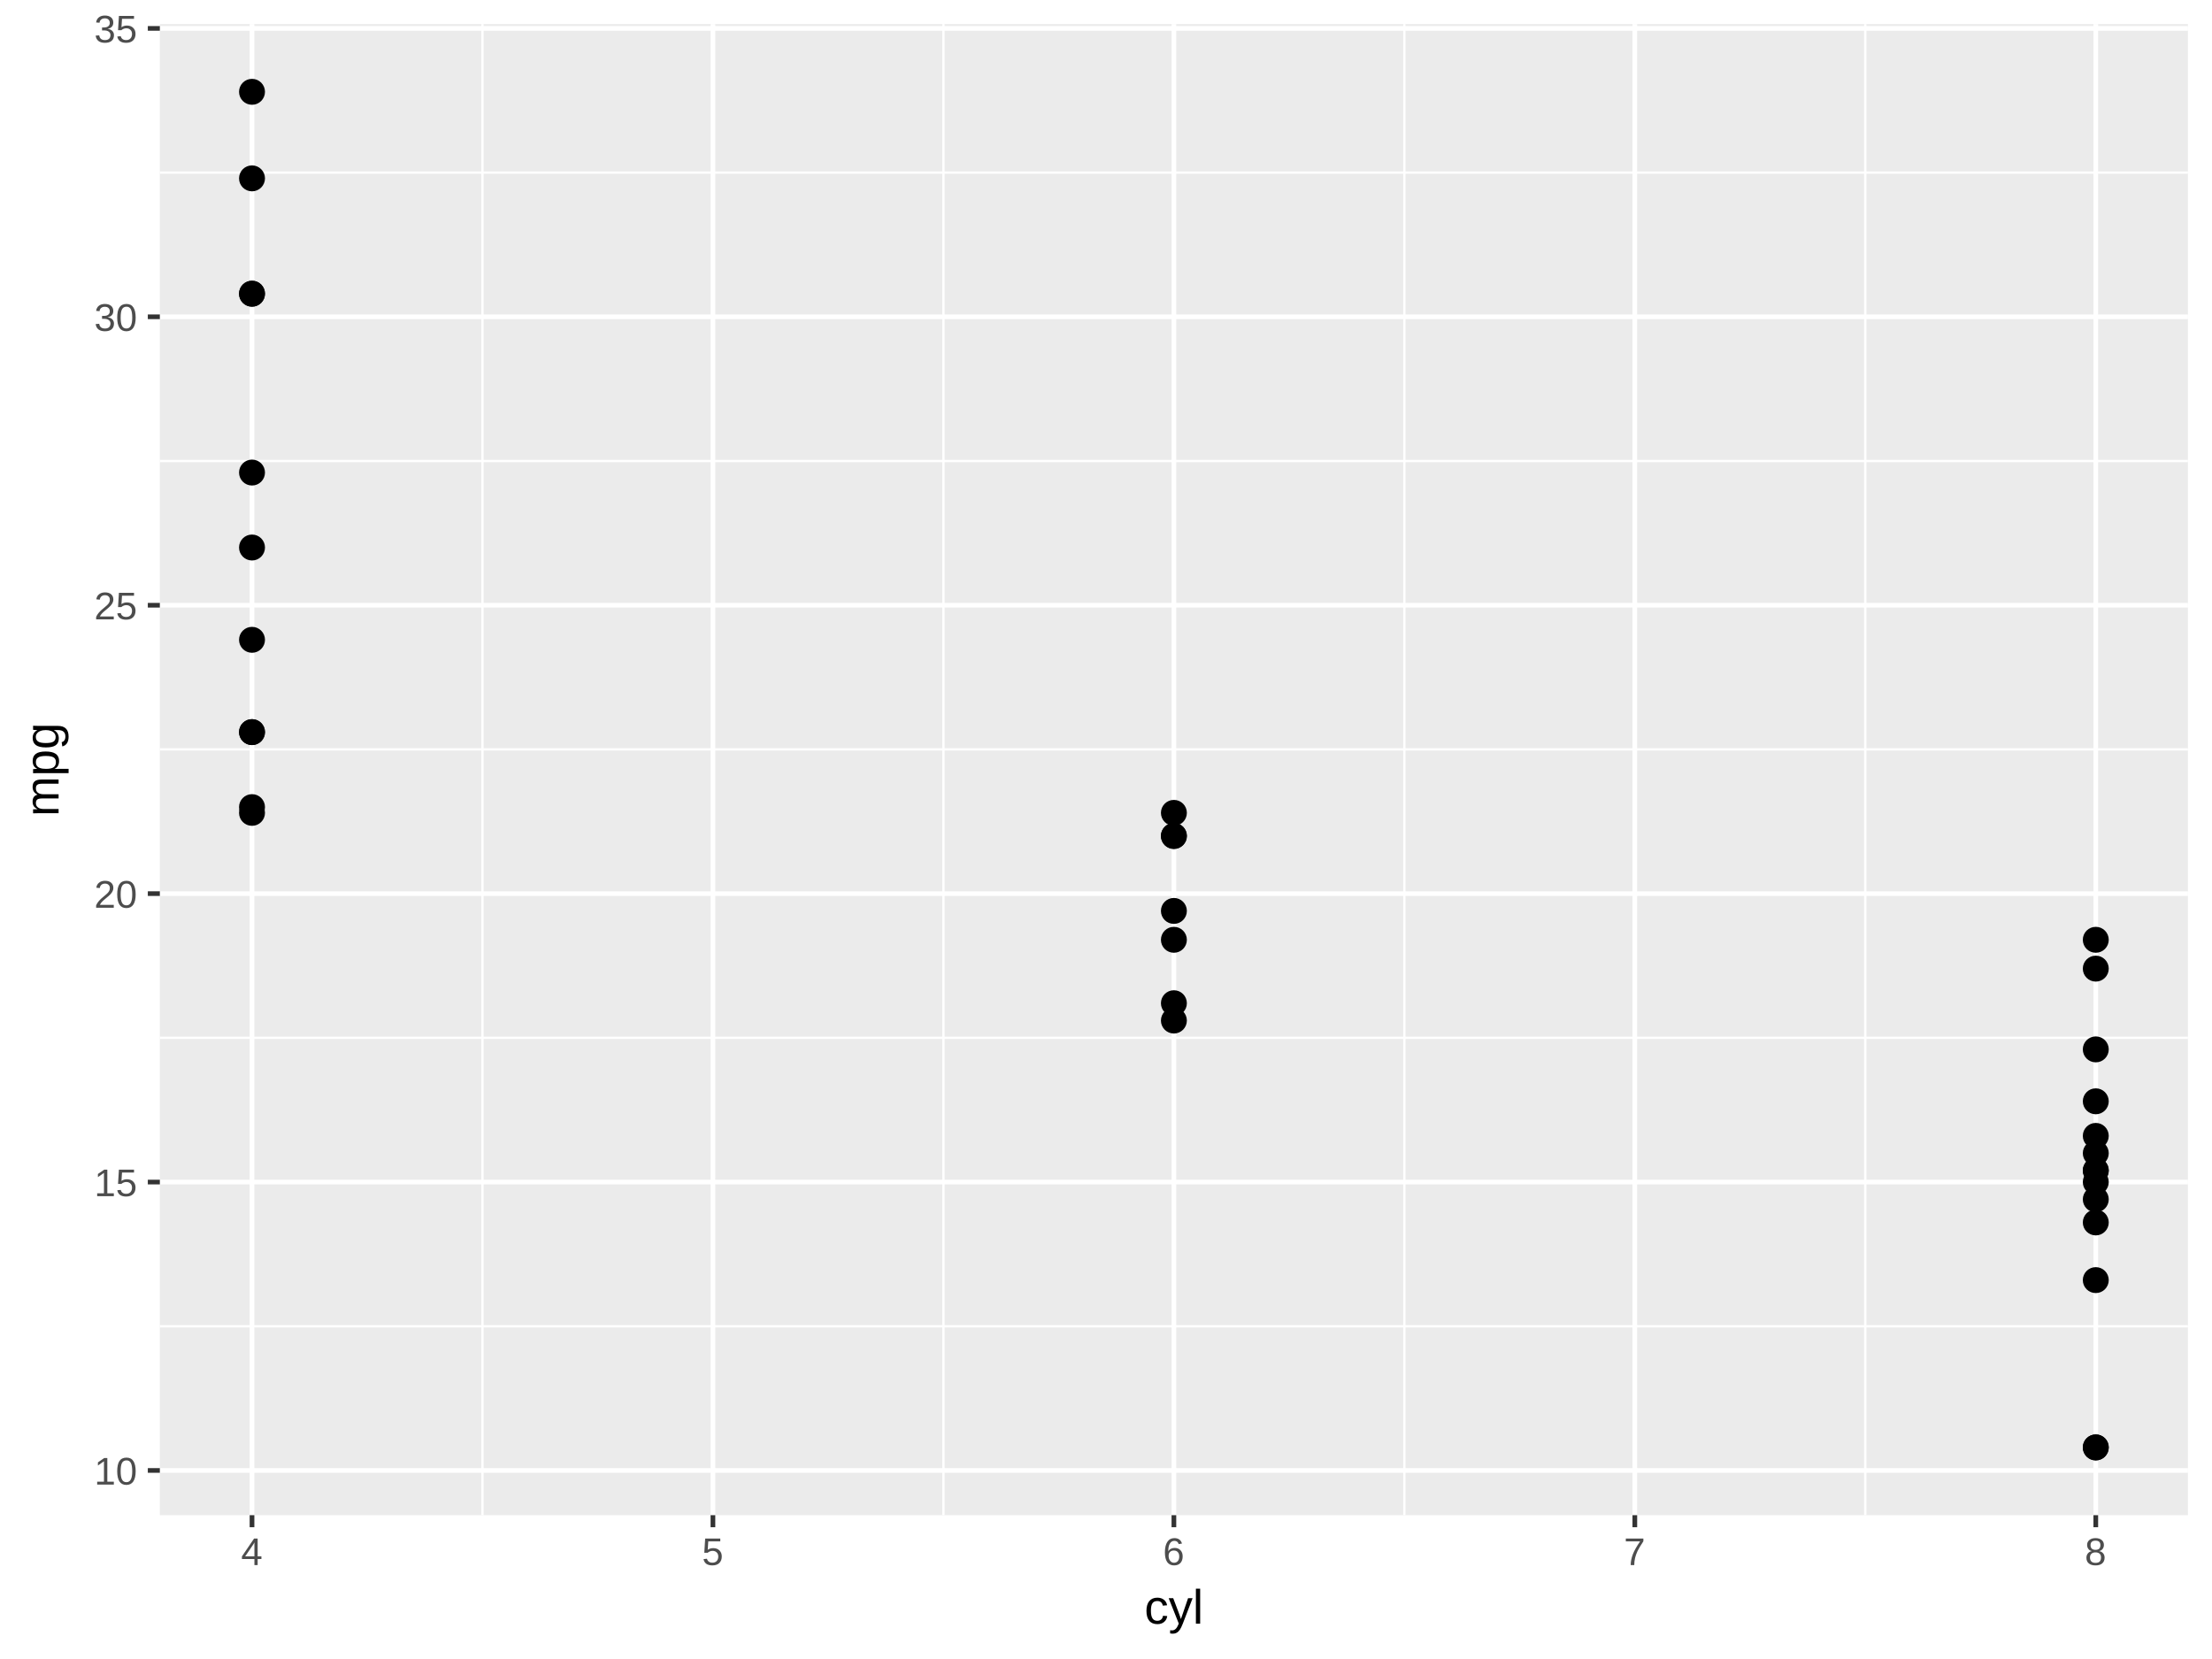
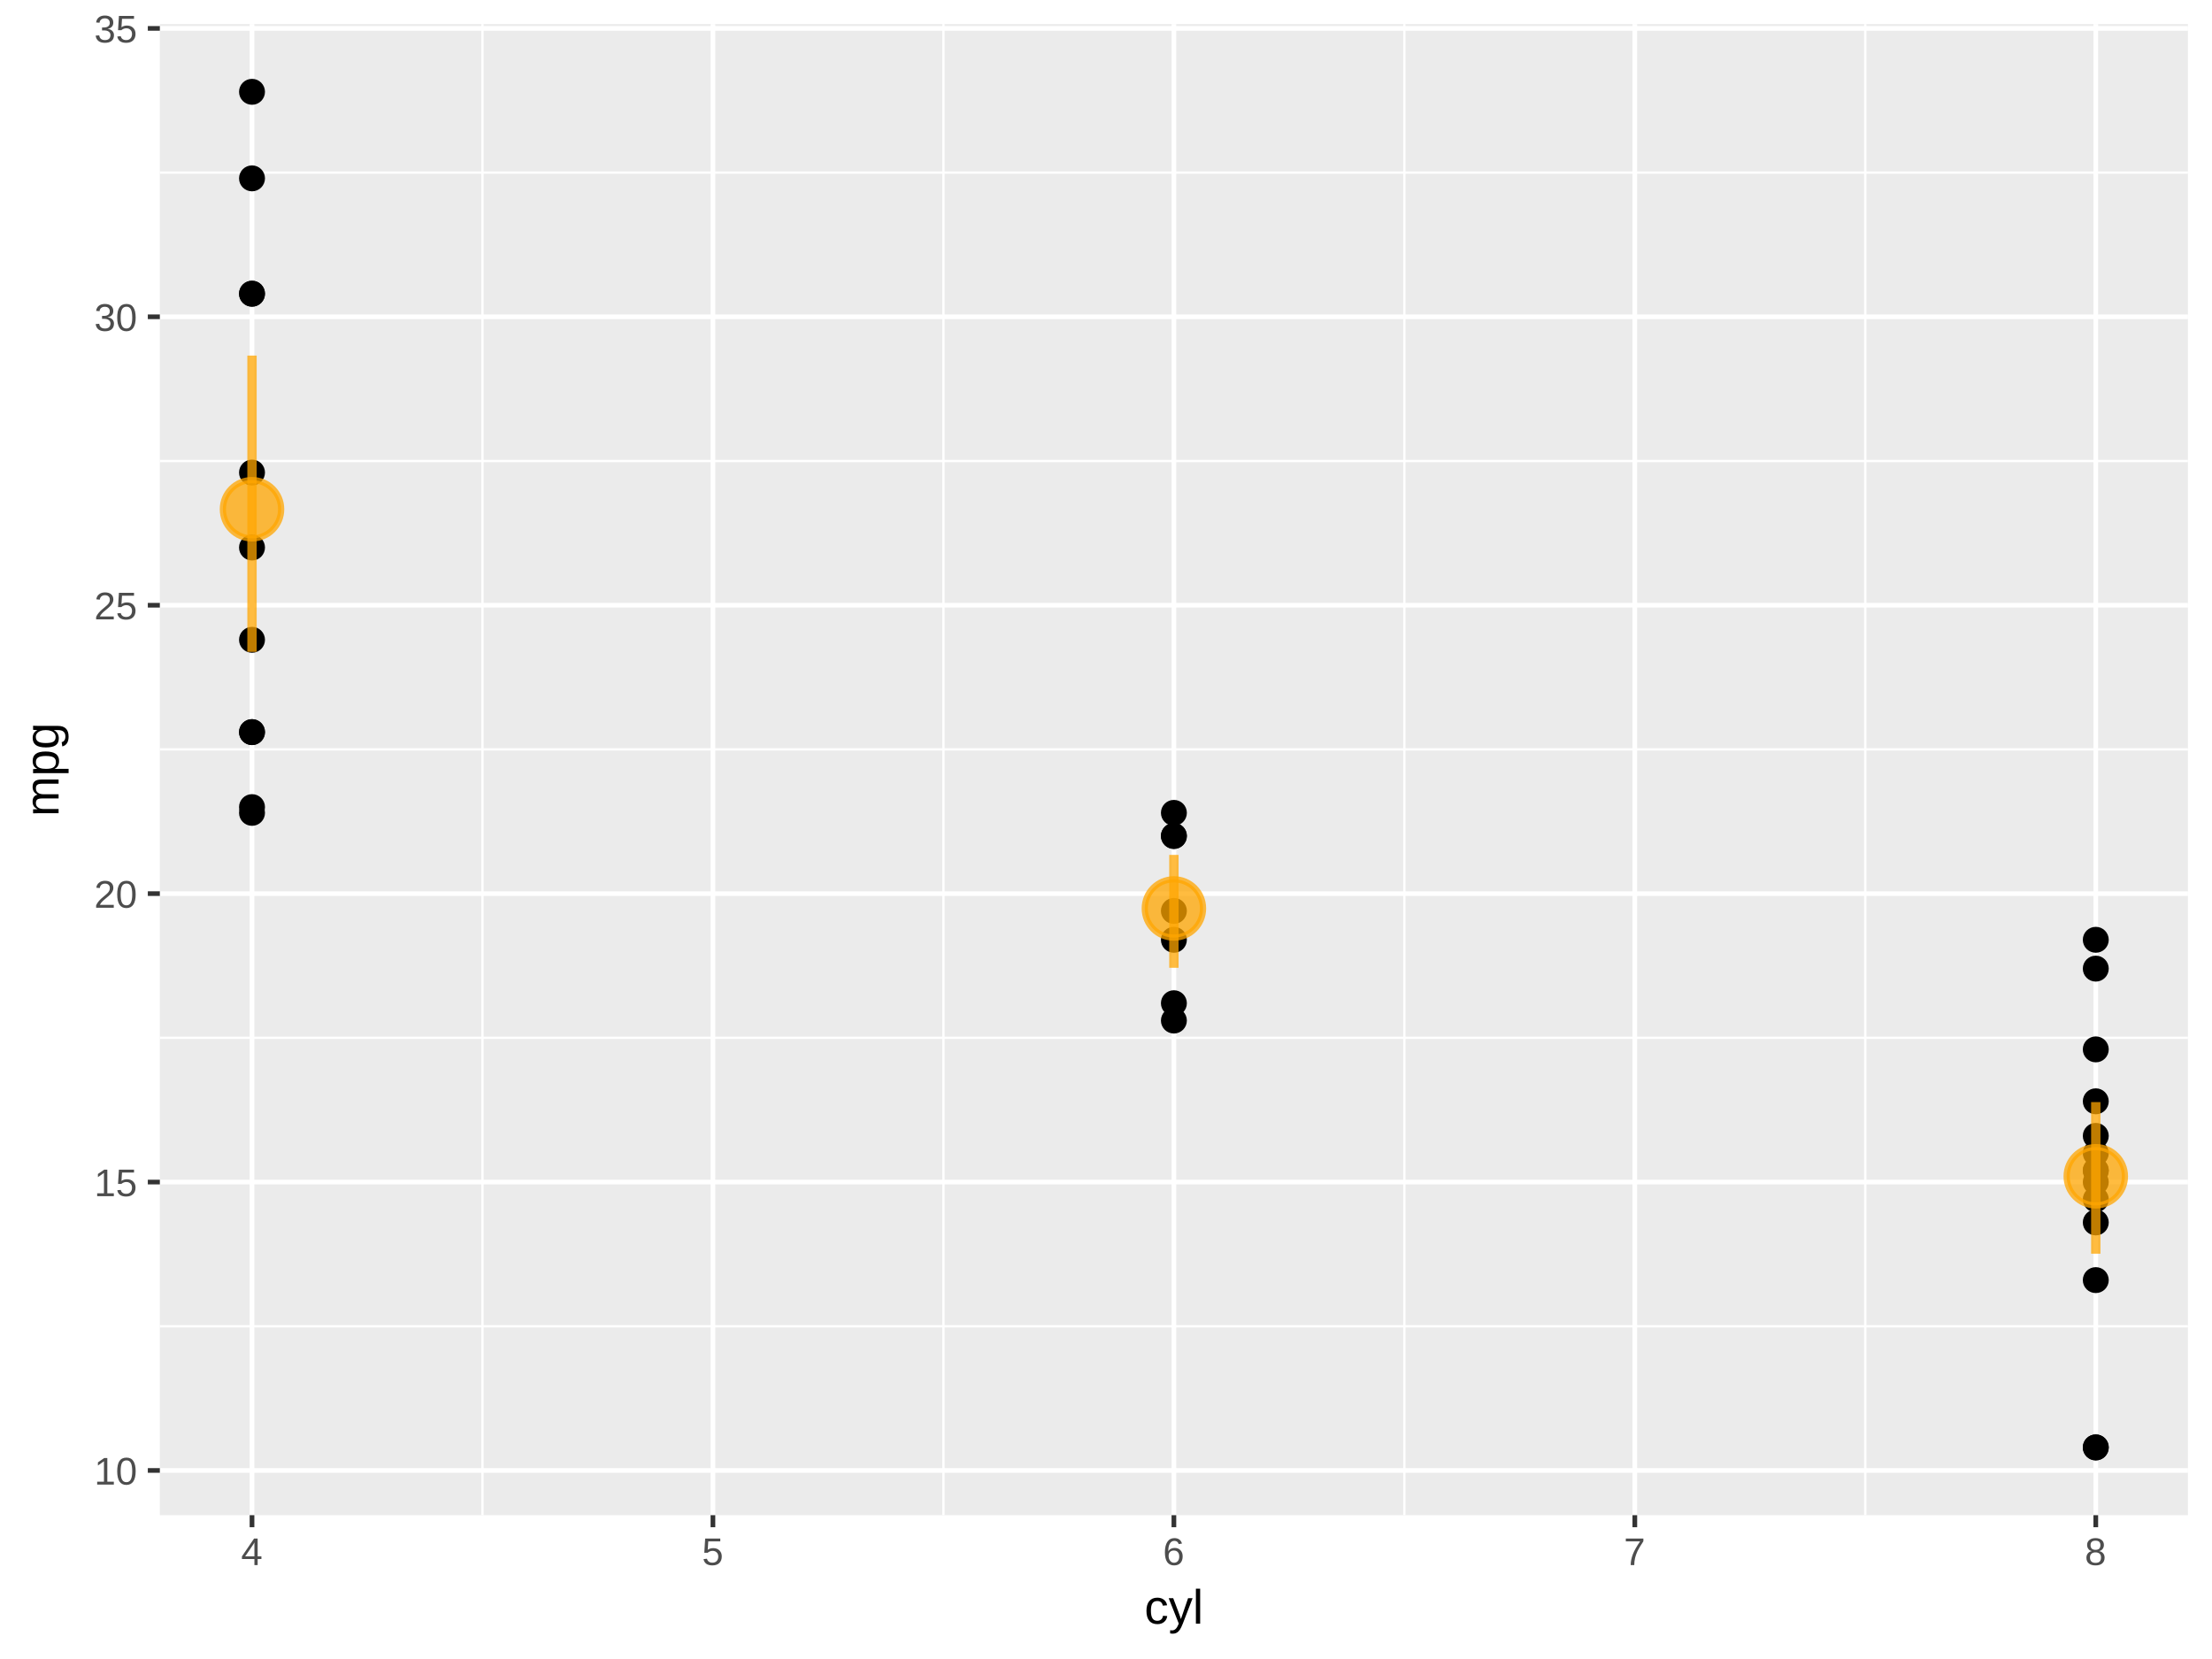
<svg xmlns="http://www.w3.org/2000/svg" viewBox="0 0 504.00 378.00">
  <defs>
    <style type="text/css">
    line, polyline, path, rect, circle {
      fill: none;
      stroke: #000000;
      stroke-linecap: round;
      stroke-linejoin: round;
      stroke-miterlimit: 10.00;
    }
  </style>
  </defs>
  <rect width="100%" height="100%" style="stroke: none; fill: none;" />
  <rect x="0.00" y="0.00" width="504.00" height="378.00" style="stroke-width: 1.07; stroke: #FFFFFF; fill: #FFFFFF;" />
  <defs>
    <clipPath id="cpMzYuNDE2Mnw0OTguNTIxfDM0NS4yMjl8NS40Nzk0NQ==">
      <rect x="36.42" y="5.48" width="462.10" height="339.75" />
    </clipPath>
  </defs>
  <rect x="36.42" y="5.48" width="462.10" height="339.75" style="stroke-width: 1.07; stroke: none; fill: #EBEBEB;" clip-path="url(#cpMzYuNDE2Mnw0OTguNTIxfDM0NS4yMjl8NS40Nzk0NQ==)" />
  <polyline points="36.42,302.19 498.52,302.19 " style="stroke-width: 0.53; stroke: #FFFFFF; stroke-linecap: butt;" clip-path="url(#cpMzYuNDE2Mnw0OTguNTIxfDM0NS4yMjl8NS40Nzk0NQ==)" />
  <polyline points="36.42,236.47 498.52,236.47 " style="stroke-width: 0.53; stroke: #FFFFFF; stroke-linecap: butt;" clip-path="url(#cpMzYuNDE2Mnw0OTguNTIxfDM0NS4yMjl8NS40Nzk0NQ==)" />
  <polyline points="36.42,170.75 498.52,170.75 " style="stroke-width: 0.53; stroke: #FFFFFF; stroke-linecap: butt;" clip-path="url(#cpMzYuNDE2Mnw0OTguNTIxfDM0NS4yMjl8NS40Nzk0NQ==)" />
  <polyline points="36.42,105.04 498.52,105.04 " style="stroke-width: 0.53; stroke: #FFFFFF; stroke-linecap: butt;" clip-path="url(#cpMzYuNDE2Mnw0OTguNTIxfDM0NS4yMjl8NS40Nzk0NQ==)" />
  <polyline points="36.42,39.32 498.52,39.32 " style="stroke-width: 0.53; stroke: #FFFFFF; stroke-linecap: butt;" clip-path="url(#cpMzYuNDE2Mnw0OTguNTIxfDM0NS4yMjl8NS40Nzk0NQ==)" />
  <polyline points="109.93,345.23 109.93,5.48 " style="stroke-width: 0.53; stroke: #FFFFFF; stroke-linecap: butt;" clip-path="url(#cpMzYuNDE2Mnw0OTguNTIxfDM0NS4yMjl8NS40Nzk0NQ==)" />
  <polyline points="214.96,345.23 214.96,5.48 " style="stroke-width: 0.53; stroke: #FFFFFF; stroke-linecap: butt;" clip-path="url(#cpMzYuNDE2Mnw0OTguNTIxfDM0NS4yMjl8NS40Nzk0NQ==)" />
  <polyline points="319.98,345.23 319.98,5.48 " style="stroke-width: 0.53; stroke: #FFFFFF; stroke-linecap: butt;" clip-path="url(#cpMzYuNDE2Mnw0OTguNTIxfDM0NS4yMjl8NS40Nzk0NQ==)" />
  <polyline points="425.00,345.23 425.00,5.48 " style="stroke-width: 0.53; stroke: #FFFFFF; stroke-linecap: butt;" clip-path="url(#cpMzYuNDE2Mnw0OTguNTIxfDM0NS4yMjl8NS40Nzk0NQ==)" />
  <polyline points="36.42,335.04 498.52,335.04 " style="stroke-width: 1.07; stroke: #FFFFFF; stroke-linecap: butt;" clip-path="url(#cpMzYuNDE2Mnw0OTguNTIxfDM0NS4yMjl8NS40Nzk0NQ==)" />
  <polyline points="36.42,269.33 498.52,269.33 " style="stroke-width: 1.07; stroke: #FFFFFF; stroke-linecap: butt;" clip-path="url(#cpMzYuNDE2Mnw0OTguNTIxfDM0NS4yMjl8NS40Nzk0NQ==)" />
  <polyline points="36.42,203.61 498.52,203.61 " style="stroke-width: 1.07; stroke: #FFFFFF; stroke-linecap: butt;" clip-path="url(#cpMzYuNDE2Mnw0OTguNTIxfDM0NS4yMjl8NS40Nzk0NQ==)" />
  <polyline points="36.42,137.90 498.52,137.90 " style="stroke-width: 1.07; stroke: #FFFFFF; stroke-linecap: butt;" clip-path="url(#cpMzYuNDE2Mnw0OTguNTIxfDM0NS4yMjl8NS40Nzk0NQ==)" />
  <polyline points="36.42,72.18 498.52,72.18 " style="stroke-width: 1.07; stroke: #FFFFFF; stroke-linecap: butt;" clip-path="url(#cpMzYuNDE2Mnw0OTguNTIxfDM0NS4yMjl8NS40Nzk0NQ==)" />
  <polyline points="36.42,6.47 498.52,6.47 " style="stroke-width: 1.07; stroke: #FFFFFF; stroke-linecap: butt;" clip-path="url(#cpMzYuNDE2Mnw0OTguNTIxfDM0NS4yMjl8NS40Nzk0NQ==)" />
  <polyline points="57.42,345.23 57.42,5.48 " style="stroke-width: 1.07; stroke: #FFFFFF; stroke-linecap: butt;" clip-path="url(#cpMzYuNDE2Mnw0OTguNTIxfDM0NS4yMjl8NS40Nzk0NQ==)" />
  <polyline points="162.44,345.23 162.44,5.48 " style="stroke-width: 1.07; stroke: #FFFFFF; stroke-linecap: butt;" clip-path="url(#cpMzYuNDE2Mnw0OTguNTIxfDM0NS4yMjl8NS40Nzk0NQ==)" />
  <polyline points="267.47,345.23 267.47,5.48 " style="stroke-width: 1.07; stroke: #FFFFFF; stroke-linecap: butt;" clip-path="url(#cpMzYuNDE2Mnw0OTguNTIxfDM0NS4yMjl8NS40Nzk0NQ==)" />
  <polyline points="372.49,345.23 372.49,5.48 " style="stroke-width: 1.07; stroke: #FFFFFF; stroke-linecap: butt;" clip-path="url(#cpMzYuNDE2Mnw0OTguNTIxfDM0NS4yMjl8NS40Nzk0NQ==)" />
  <polyline points="477.52,345.23 477.52,5.48 " style="stroke-width: 1.07; stroke: #FFFFFF; stroke-linecap: butt;" clip-path="url(#cpMzYuNDE2Mnw0OTguNTIxfDM0NS4yMjl8NS40Nzk0NQ==)" />
  <circle cx="267.47" cy="190.47" r="1.95pt" style="stroke-width: 0.71; fill: #000000;" clip-path="url(#cpMzYuNDE2Mnw0OTguNTIxfDM0NS4yMjl8NS40Nzk0NQ==)" />
  <circle cx="267.47" cy="190.47" r="1.95pt" style="stroke-width: 0.71; fill: #000000;" clip-path="url(#cpMzYuNDE2Mnw0OTguNTIxfDM0NS4yMjl8NS40Nzk0NQ==)" />
  <circle cx="57.42" cy="166.81" r="1.95pt" style="stroke-width: 0.71; fill: #000000;" clip-path="url(#cpMzYuNDE2Mnw0OTguNTIxfDM0NS4yMjl8NS40Nzk0NQ==)" />
  <circle cx="267.47" cy="185.21" r="1.95pt" style="stroke-width: 0.71; fill: #000000;" clip-path="url(#cpMzYuNDE2Mnw0OTguNTIxfDM0NS4yMjl8NS40Nzk0NQ==)" />
  <circle cx="477.52" cy="220.70" r="1.95pt" style="stroke-width: 0.71; fill: #000000;" clip-path="url(#cpMzYuNDE2Mnw0OTguNTIxfDM0NS4yMjl8NS40Nzk0NQ==)" />
  <circle cx="267.47" cy="228.58" r="1.95pt" style="stroke-width: 0.71; fill: #000000;" clip-path="url(#cpMzYuNDE2Mnw0OTguNTIxfDM0NS4yMjl8NS40Nzk0NQ==)" />
  <circle cx="477.52" cy="278.53" r="1.95pt" style="stroke-width: 0.71; fill: #000000;" clip-path="url(#cpMzYuNDE2Mnw0OTguNTIxfDM0NS4yMjl8NS40Nzk0NQ==)" />
  <circle cx="57.42" cy="145.78" r="1.95pt" style="stroke-width: 0.71; fill: #000000;" clip-path="url(#cpMzYuNDE2Mnw0OTguNTIxfDM0NS4yMjl8NS40Nzk0NQ==)" />
  <circle cx="57.42" cy="166.81" r="1.95pt" style="stroke-width: 0.71; fill: #000000;" clip-path="url(#cpMzYuNDE2Mnw0OTguNTIxfDM0NS4yMjl8NS40Nzk0NQ==)" />
  <circle cx="267.47" cy="214.13" r="1.95pt" style="stroke-width: 0.71; fill: #000000;" clip-path="url(#cpMzYuNDE2Mnw0OTguNTIxfDM0NS4yMjl8NS40Nzk0NQ==)" />
  <circle cx="267.47" cy="232.53" r="1.95pt" style="stroke-width: 0.71; fill: #000000;" clip-path="url(#cpMzYuNDE2Mnw0OTguNTIxfDM0NS4yMjl8NS40Nzk0NQ==)" />
  <circle cx="477.52" cy="250.93" r="1.95pt" style="stroke-width: 0.71; fill: #000000;" clip-path="url(#cpMzYuNDE2Mnw0OTguNTIxfDM0NS4yMjl8NS40Nzk0NQ==)" />
  <circle cx="477.52" cy="239.10" r="1.95pt" style="stroke-width: 0.71; fill: #000000;" clip-path="url(#cpMzYuNDE2Mnw0OTguNTIxfDM0NS4yMjl8NS40Nzk0NQ==)" />
  <circle cx="477.52" cy="266.70" r="1.95pt" style="stroke-width: 0.71; fill: #000000;" clip-path="url(#cpMzYuNDE2Mnw0OTguNTIxfDM0NS4yMjl8NS40Nzk0NQ==)" />
  <circle cx="477.52" cy="329.79" r="1.95pt" style="stroke-width: 0.71; fill: #000000;" clip-path="url(#cpMzYuNDE2Mnw0OTguNTIxfDM0NS4yMjl8NS40Nzk0NQ==)" />
  <circle cx="477.52" cy="329.79" r="1.95pt" style="stroke-width: 0.71; fill: #000000;" clip-path="url(#cpMzYuNDE2Mnw0OTguNTIxfDM0NS4yMjl8NS40Nzk0NQ==)" />
  <circle cx="477.52" cy="273.27" r="1.95pt" style="stroke-width: 0.71; fill: #000000;" clip-path="url(#cpMzYuNDE2Mnw0OTguNTIxfDM0NS4yMjl8NS40Nzk0NQ==)" />
  <circle cx="57.42" cy="40.64" r="1.95pt" style="stroke-width: 0.71; fill: #000000;" clip-path="url(#cpMzYuNDE2Mnw0OTguNTIxfDM0NS4yMjl8NS40Nzk0NQ==)" />
  <circle cx="57.42" cy="66.92" r="1.95pt" style="stroke-width: 0.71; fill: #000000;" clip-path="url(#cpMzYuNDE2Mnw0OTguNTIxfDM0NS4yMjl8NS40Nzk0NQ==)" />
  <circle cx="57.42" cy="20.92" r="1.95pt" style="stroke-width: 0.71; fill: #000000;" clip-path="url(#cpMzYuNDE2Mnw0OTguNTIxfDM0NS4yMjl8NS40Nzk0NQ==)" />
  <circle cx="57.42" cy="183.90" r="1.95pt" style="stroke-width: 0.71; fill: #000000;" clip-path="url(#cpMzYuNDE2Mnw0OTguNTIxfDM0NS4yMjl8NS40Nzk0NQ==)" />
  <circle cx="477.52" cy="262.76" r="1.95pt" style="stroke-width: 0.71; fill: #000000;" clip-path="url(#cpMzYuNDE2Mnw0OTguNTIxfDM0NS4yMjl8NS40Nzk0NQ==)" />
  <circle cx="477.52" cy="266.70" r="1.95pt" style="stroke-width: 0.71; fill: #000000;" clip-path="url(#cpMzYuNDE2Mnw0OTguNTIxfDM0NS4yMjl8NS40Nzk0NQ==)" />
  <circle cx="477.52" cy="291.67" r="1.95pt" style="stroke-width: 0.71; fill: #000000;" clip-path="url(#cpMzYuNDE2Mnw0OTguNTIxfDM0NS4yMjl8NS40Nzk0NQ==)" />
  <circle cx="477.52" cy="214.13" r="1.95pt" style="stroke-width: 0.71; fill: #000000;" clip-path="url(#cpMzYuNDE2Mnw0OTguNTIxfDM0NS4yMjl8NS40Nzk0NQ==)" />
  <circle cx="57.42" cy="107.67" r="1.95pt" style="stroke-width: 0.71; fill: #000000;" clip-path="url(#cpMzYuNDE2Mnw0OTguNTIxfDM0NS4yMjl8NS40Nzk0NQ==)" />
  <circle cx="57.42" cy="124.75" r="1.95pt" style="stroke-width: 0.71; fill: #000000;" clip-path="url(#cpMzYuNDE2Mnw0OTguNTIxfDM0NS4yMjl8NS40Nzk0NQ==)" />
  <circle cx="57.42" cy="66.92" r="1.95pt" style="stroke-width: 0.71; fill: #000000;" clip-path="url(#cpMzYuNDE2Mnw0OTguNTIxfDM0NS4yMjl8NS40Nzk0NQ==)" />
  <circle cx="477.52" cy="258.81" r="1.95pt" style="stroke-width: 0.71; fill: #000000;" clip-path="url(#cpMzYuNDE2Mnw0OTguNTIxfDM0NS4yMjl8NS40Nzk0NQ==)" />
  <circle cx="267.47" cy="207.55" r="1.95pt" style="stroke-width: 0.71; fill: #000000;" clip-path="url(#cpMzYuNDE2Mnw0OTguNTIxfDM0NS4yMjl8NS40Nzk0NQ==)" />
  <circle cx="477.52" cy="269.33" r="1.95pt" style="stroke-width: 0.71; fill: #000000;" clip-path="url(#cpMzYuNDE2Mnw0OTguNTIxfDM0NS4yMjl8NS40Nzk0NQ==)" />
  <circle cx="57.42" cy="185.21" r="1.95pt" style="stroke-width: 0.71; fill: #000000;" clip-path="url(#cpMzYuNDE2Mnw0OTguNTIxfDM0NS4yMjl8NS40Nzk0NQ==)" />
+   <line x1="57.42" y1="148.53" x2="57.42" y2="81.02" style="stroke-width: 2.13; stroke: #FFA500; stroke-opacity: 0.75; stroke-linecap: butt;" clip-path="url(#cpMzYuNDE2Mnw0OTguNTIxfDM0NS4yMjl8NS40Nzk0NQ==)" />
+   <line x1="267.47" y1="220.51" x2="267.47" y2="194.79" style="stroke-width: 2.13; stroke: #FFA500; stroke-opacity: 0.75; stroke-linecap: butt;" clip-path="url(#cpMzYuNDE2Mnw0OTguNTIxfDM0NS4yMjl8NS40Nzk0NQ==)" />
+   <line x1="477.52" y1="285.66" x2="477.52" y2="251.11" style="stroke-width: 2.13; stroke: #FFA500; stroke-opacity: 0.75; stroke-linecap: butt;" clip-path="url(#cpMzYuNDE2Mnw0OTguNTIxfDM0NS4yMjl8NS40Nzk0NQ==)" />
+   <circle cx="57.42" cy="116.03" r="4.98pt" style="stroke-width: 1.42; stroke: #FFA500; stroke-opacity: 0.75; fill: #FFA500; fill-opacity: 0.75;" clip-path="url(#cpMzYuNDE2Mnw0OTguNTIxfDM0NS4yMjl8NS40Nzk0NQ==)" />
+   <circle cx="267.47" cy="206.99" r="4.98pt" style="stroke-width: 1.42; stroke: #FFA500; stroke-opacity: 0.75; fill: #FFA500; fill-opacity: 0.75;" clip-path="url(#cpMzYuNDE2Mnw0OTguNTIxfDM0NS4yMjl8NS40Nzk0NQ==)" />
+   <circle cx="477.52" cy="268.01" r="4.98pt" style="stroke-width: 1.42; stroke: #FFA500; stroke-opacity: 0.75; fill: #FFA500; fill-opacity: 0.75;" clip-path="url(#cpMzYuNDE2Mnw0OTguNTIxfDM0NS4yMjl8NS40Nzk0NQ==)" />
  <defs>
    <clipPath id="cpMHw1MDR8Mzc4fDA=">
      <rect x="0.00" y="0.00" width="504.00" height="378.00" />
    </clipPath>
  </defs>
  <g clip-path="url(#cpMHw1MDR8Mzc4fDA=)">
    <text x="21.47" y="338.26" style="font-size: 8.80px; fill: #4D4D4D; font-family: Arial;" textLength="10.01px" lengthAdjust="spacingAndGlyphs">10</text>
  </g>
  <g clip-path="url(#cpMHw1MDR8Mzc4fDA=)">
    <text x="21.47" y="272.55" style="font-size: 8.80px; fill: #4D4D4D; font-family: Arial;" textLength="10.01px" lengthAdjust="spacingAndGlyphs">15</text>
  </g>
  <g clip-path="url(#cpMHw1MDR8Mzc4fDA=)">
    <text x="21.47" y="206.83" style="font-size: 8.80px; fill: #4D4D4D; font-family: Arial;" textLength="10.01px" lengthAdjust="spacingAndGlyphs">20</text>
  </g>
  <g clip-path="url(#cpMHw1MDR8Mzc4fDA=)">
    <text x="21.47" y="141.12" style="font-size: 8.80px; fill: #4D4D4D; font-family: Arial;" textLength="10.01px" lengthAdjust="spacingAndGlyphs">25</text>
  </g>
  <g clip-path="url(#cpMHw1MDR8Mzc4fDA=)">
    <text x="21.47" y="75.40" style="font-size: 8.80px; fill: #4D4D4D; font-family: Arial;" textLength="10.01px" lengthAdjust="spacingAndGlyphs">30</text>
  </g>
  <g clip-path="url(#cpMHw1MDR8Mzc4fDA=)">
    <text x="21.47" y="9.68" style="font-size: 8.80px; fill: #4D4D4D; font-family: Arial;" textLength="10.01px" lengthAdjust="spacingAndGlyphs">35</text>
  </g>
  <polyline points="33.68,335.04 36.42,335.04 " style="stroke-width: 1.07; stroke: #333333; stroke-linecap: butt;" clip-path="url(#cpMHw1MDR8Mzc4fDA=)" />
  <polyline points="33.68,269.33 36.42,269.33 " style="stroke-width: 1.07; stroke: #333333; stroke-linecap: butt;" clip-path="url(#cpMHw1MDR8Mzc4fDA=)" />
  <polyline points="33.68,203.61 36.42,203.61 " style="stroke-width: 1.07; stroke: #333333; stroke-linecap: butt;" clip-path="url(#cpMHw1MDR8Mzc4fDA=)" />
  <polyline points="33.68,137.90 36.42,137.90 " style="stroke-width: 1.07; stroke: #333333; stroke-linecap: butt;" clip-path="url(#cpMHw1MDR8Mzc4fDA=)" />
  <polyline points="33.68,72.18 36.42,72.18 " style="stroke-width: 1.07; stroke: #333333; stroke-linecap: butt;" clip-path="url(#cpMHw1MDR8Mzc4fDA=)" />
  <polyline points="33.68,6.47 36.42,6.47 " style="stroke-width: 1.07; stroke: #333333; stroke-linecap: butt;" clip-path="url(#cpMHw1MDR8Mzc4fDA=)" />
  <polyline points="57.42,347.97 57.42,345.23 " style="stroke-width: 1.07; stroke: #333333; stroke-linecap: butt;" clip-path="url(#cpMHw1MDR8Mzc4fDA=)" />
  <polyline points="162.44,347.97 162.44,345.23 " style="stroke-width: 1.07; stroke: #333333; stroke-linecap: butt;" clip-path="url(#cpMHw1MDR8Mzc4fDA=)" />
  <polyline points="267.47,347.97 267.47,345.23 " style="stroke-width: 1.07; stroke: #333333; stroke-linecap: butt;" clip-path="url(#cpMHw1MDR8Mzc4fDA=)" />
  <polyline points="372.49,347.97 372.49,345.23 " style="stroke-width: 1.07; stroke: #333333; stroke-linecap: butt;" clip-path="url(#cpMHw1MDR8Mzc4fDA=)" />
  <polyline points="477.52,347.97 477.52,345.23 " style="stroke-width: 1.07; stroke: #333333; stroke-linecap: butt;" clip-path="url(#cpMHw1MDR8Mzc4fDA=)" />
  <g clip-path="url(#cpMHw1MDR8Mzc4fDA=)">
    <text x="54.92" y="356.60" style="font-size: 8.80px; fill: #4D4D4D; font-family: Arial;" textLength="5.01px" lengthAdjust="spacingAndGlyphs">4</text>
  </g>
  <g clip-path="url(#cpMHw1MDR8Mzc4fDA=)">
    <text x="159.94" y="356.60" style="font-size: 8.80px; fill: #4D4D4D; font-family: Arial;" textLength="5.01px" lengthAdjust="spacingAndGlyphs">5</text>
  </g>
  <g clip-path="url(#cpMHw1MDR8Mzc4fDA=)">
    <text x="264.97" y="356.60" style="font-size: 8.80px; fill: #4D4D4D; font-family: Arial;" textLength="5.01px" lengthAdjust="spacingAndGlyphs">6</text>
  </g>
  <g clip-path="url(#cpMHw1MDR8Mzc4fDA=)">
    <text x="369.99" y="356.60" style="font-size: 8.80px; fill: #4D4D4D; font-family: Arial;" textLength="5.01px" lengthAdjust="spacingAndGlyphs">7</text>
  </g>
  <g clip-path="url(#cpMHw1MDR8Mzc4fDA=)">
    <text x="475.01" y="356.60" style="font-size: 8.80px; fill: #4D4D4D; font-family: Arial;" textLength="5.01px" lengthAdjust="spacingAndGlyphs">8</text>
  </g>
  <g clip-path="url(#cpMHw1MDR8Mzc4fDA=)">
    <text x="260.75" y="369.95" style="font-size: 11.00px; font-family: Arial;" textLength="13.44px" lengthAdjust="spacingAndGlyphs">cyl</text>
  </g>
  <g clip-path="url(#cpMHw1MDR8Mzc4fDA=)">
    <text transform="translate(13.35,186.05) rotate(-90)" style="font-size: 11.00px; font-family: Arial;" textLength="21.40px" lengthAdjust="spacingAndGlyphs">mpg</text>
  </g>
</svg>
